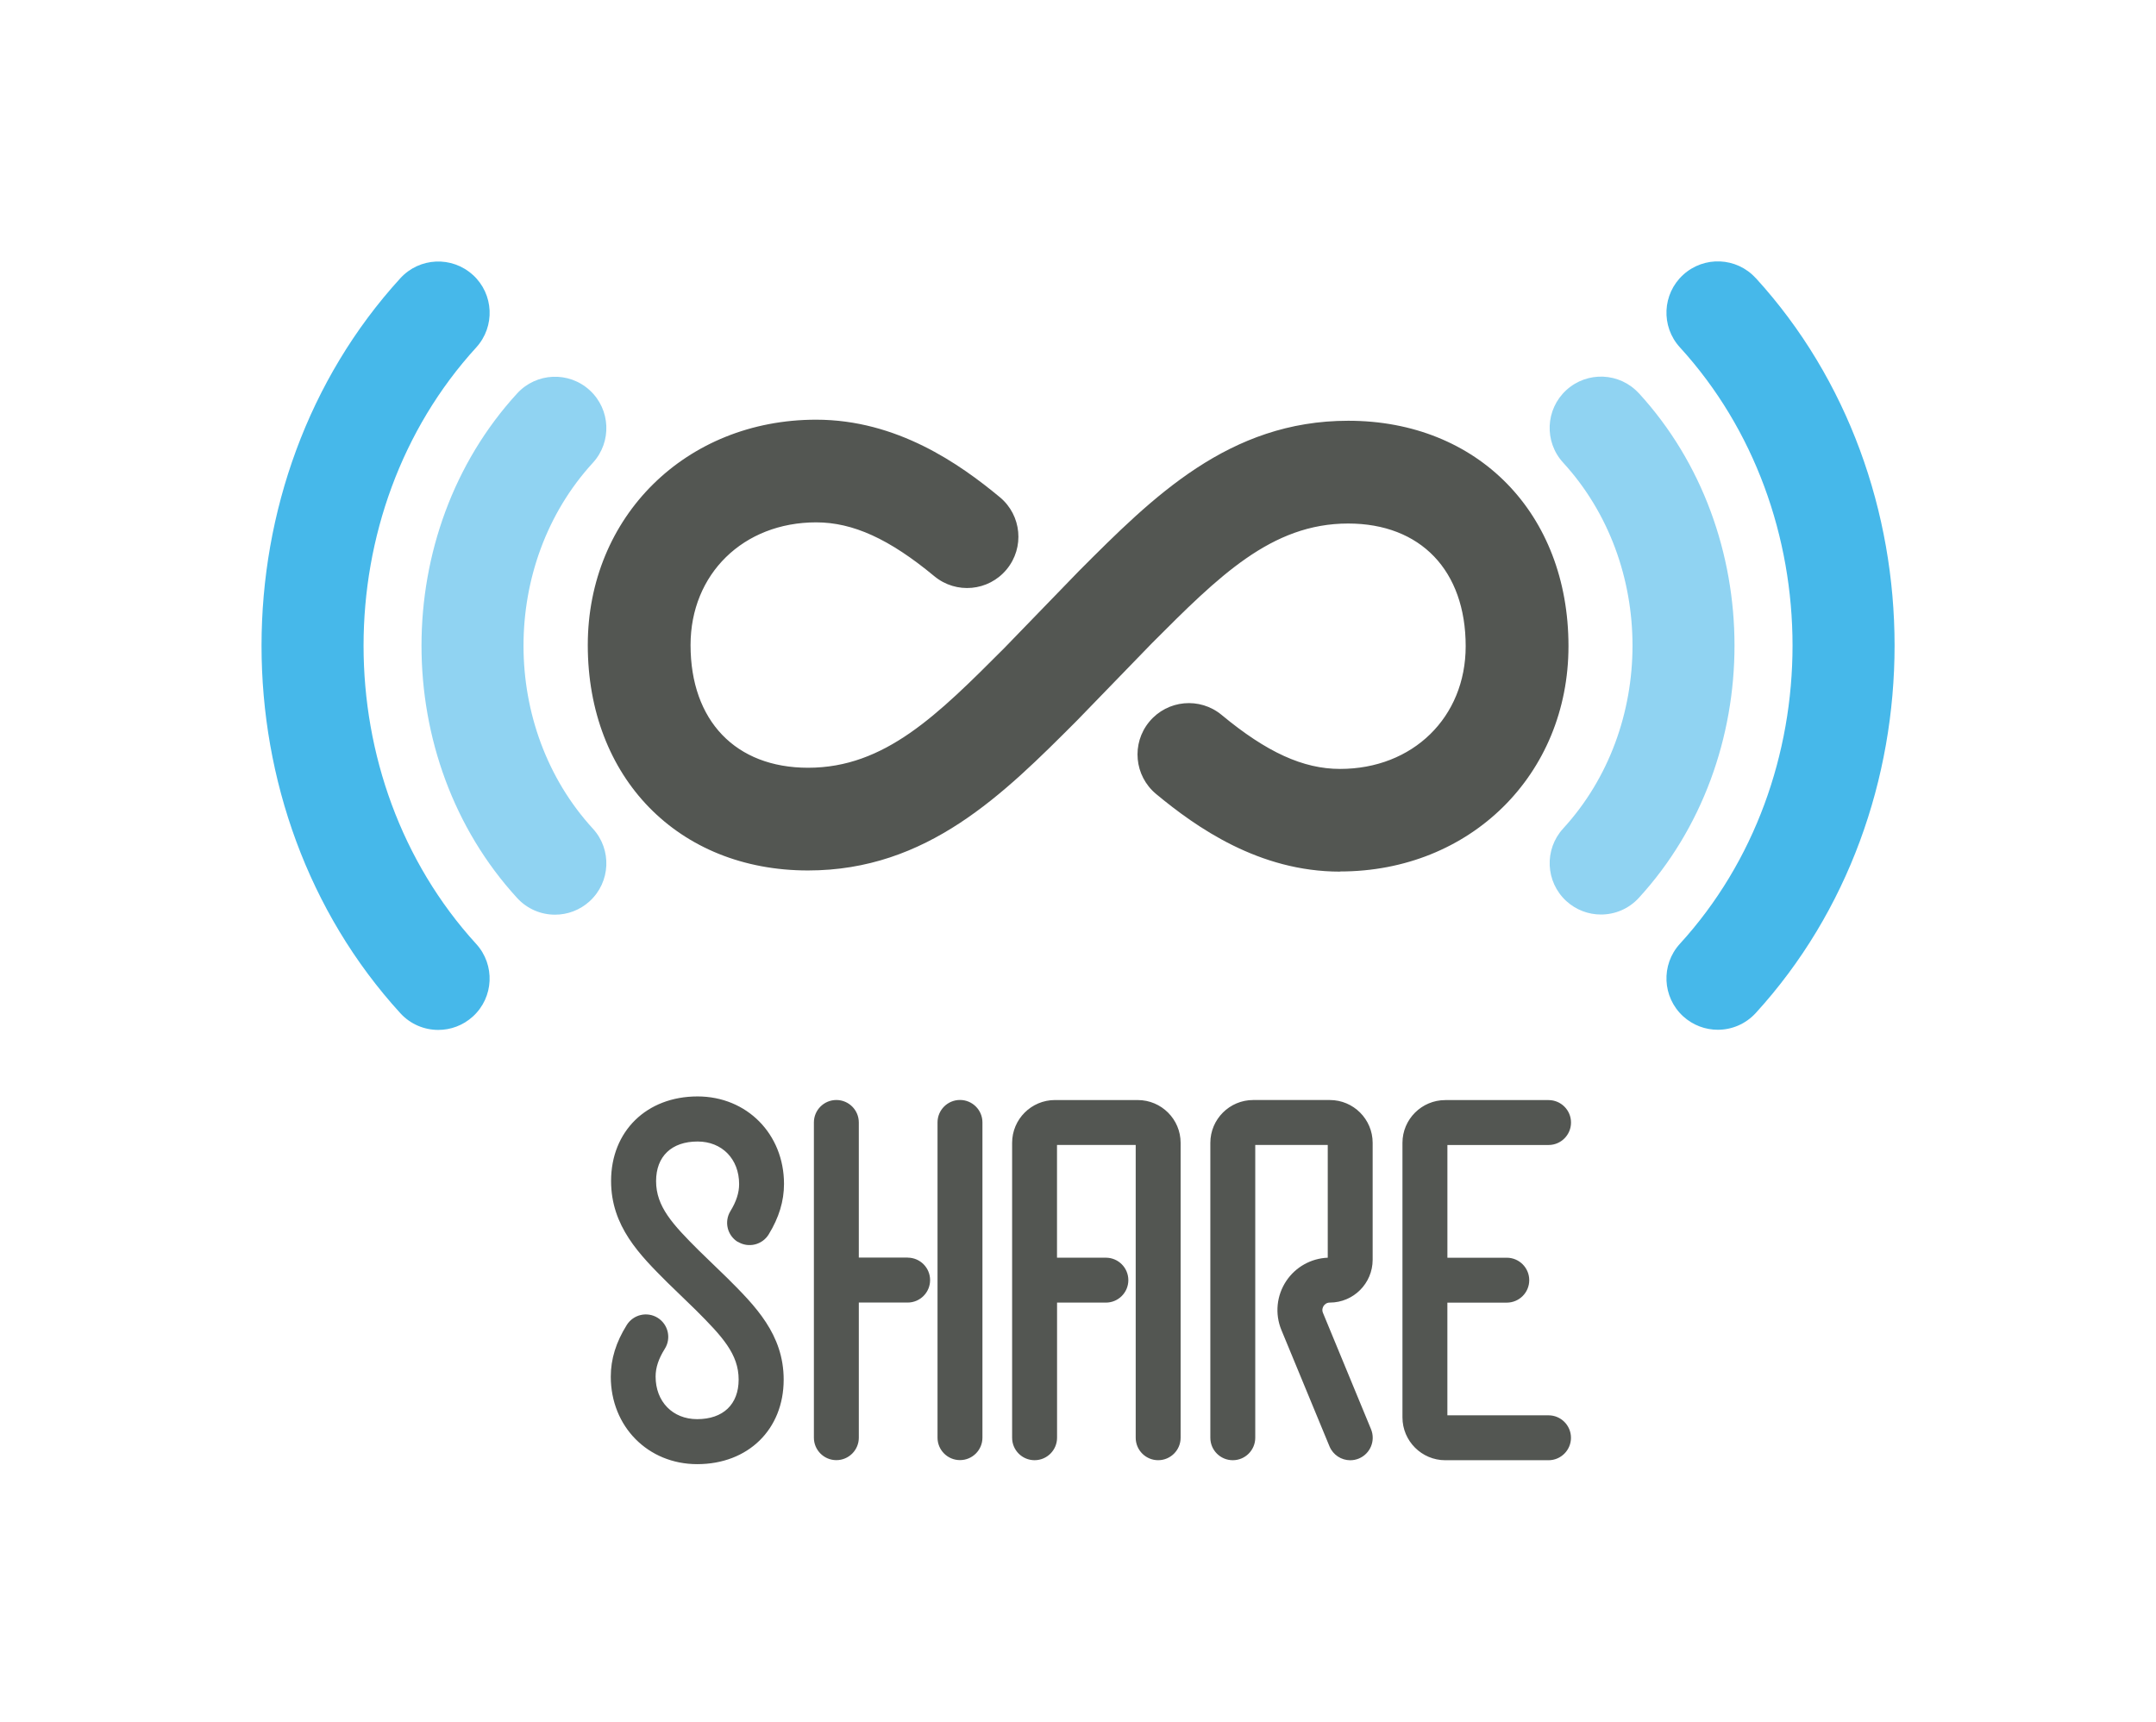
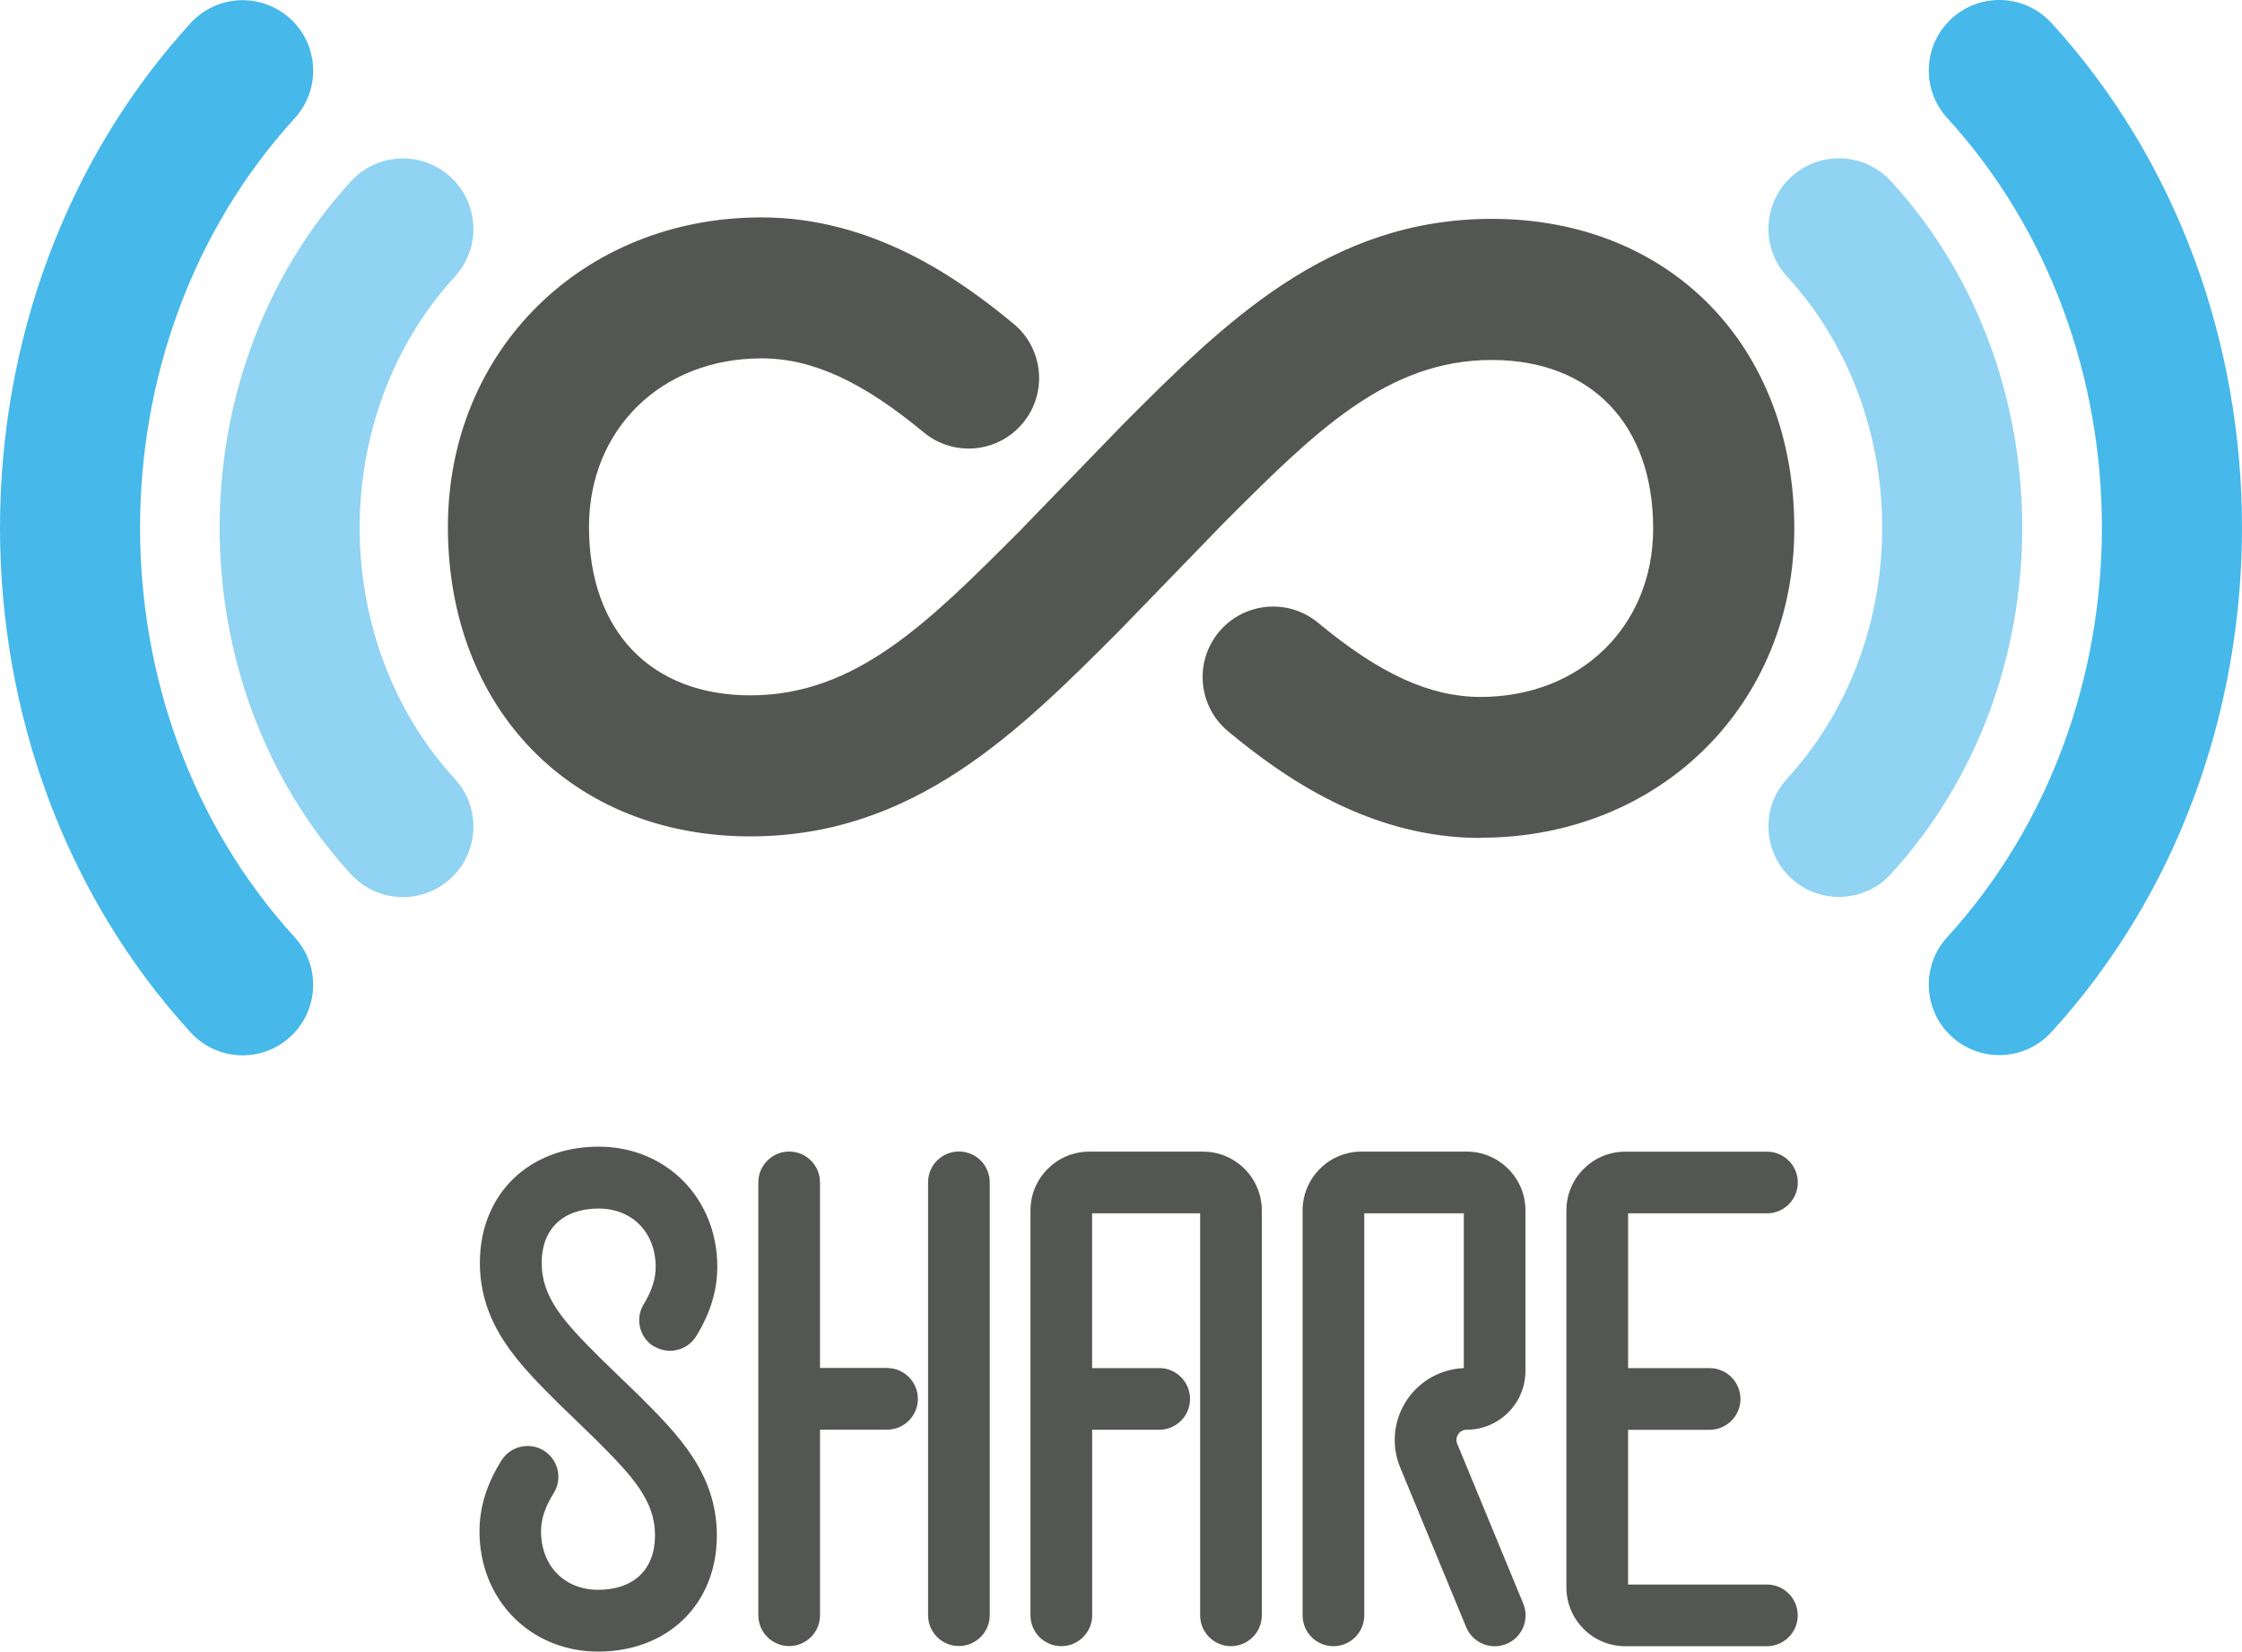
- <svg xmlns="http://www.w3.org/2000/svg" viewBox="0 0 480 383.373" height="383.373" width="480">
-   <path d="M105.28 61.22c-4.663-4.26-11.893-3.93-16.15.732-41.204 45.117-41.204 118.53 0 163.65 2.255 2.47 5.344 3.722 8.445 3.722 2.752 0 5.512-.988 7.706-2.99 4.67-4.258 4.99-11.49.74-16.15-33.44-36.62-33.44-96.2 0-132.815 4.26-4.67 3.93-11.9-.73-16.15m285.59.7c-4.25-4.66-11.48-4.99-16.15-.73-4.66 4.25-4.99 11.49-.73 16.15 33.44 36.61 33.44 96.19 0 132.81-4.26 4.66-3.93 11.89.73 16.15 2.2 2 4.96 2.99 7.71 2.99 3.1 0 6.19-1.26 8.45-3.73 41.21-45.12 41.21-118.53 0-163.65" fill="#46b8ea" />
-   <path d="M131.29 86.892c-4.653-4.267-11.884-3.952-16.15.703-28.397 30.978-28.397 81.384 0 112.362 2.255 2.46 5.337 3.708 8.43 3.708 2.76 0 5.527-.994 7.72-3.005 4.655-4.267 4.97-11.497.703-16.152-20.588-22.46-20.588-59.004 0-81.464 4.267-4.655 3.952-11.885-.702-16.152m233.57.673c-4.26-4.653-11.49-4.966-16.15-.7-4.65 4.264-4.97 11.496-.7 16.15 20.59 22.46 20.59 59.005 0 81.464-4.26 4.65-3.95 11.88.7 16.15 2.2 2.01 4.96 3 7.72 3 3.1 0 6.18-1.25 8.43-3.71 28.4-30.98 28.4-81.39 0-112.37" fill="#90d3f2" />
-   <path d="M298.323 194.077c-18.02 0-31.995-9.866-40.94-17.288-4.86-4.04-5.53-11.24-1.5-16.1 4.033-4.86 11.24-5.53 16.098-1.5 10.02 8.31 18.15 12.02 26.35 12.02 16.21 0 27.98-11.49 27.98-27.32 0-16.85-10.03-27.32-26.17-27.32-17.08 0-28.82 11.76-43.68 26.65l-16.67 17.2c-16.41 16.44-33.34 33.4-59.9 33.4-28.87 0-49.03-20.64-49.03-50.18 0-28.61 21.86-50.19 50.84-50.19 18 0 31.96 9.85 40.89 17.25 4.87 4.03 5.54 11.24 1.51 16.1-4.03 4.86-11.23 5.53-16.09 1.5-10-8.29-18.11-11.99-26.3-11.99-16.21 0-27.97 11.49-27.97 27.32 0 16.85 10.03 27.32 26.17 27.32 17.09 0 28.82-11.76 43.68-26.65l16.67-17.21c16.41-16.445 33.34-33.403 59.9-33.403 28.87 0 49.037 20.63 49.037 50.174 0 28.61-21.856 50.184-50.84 50.184m-84.63 50.876c-2.764 0-5.003 2.24-5.003 5v70.19c0 2.767 2.24 5 5 5s5-2.24 5-5v-70.19c0-2.76-2.24-5-5-5m-11.64 35.098H191.2v-30.09c0-2.762-2.24-5-5-5s-5 2.238-5 5v70.19c0 2.76 2.24 5 5 5 2.763 0 5.002-2.24 5.002-5v-30.09h10.87c2.76 0 5-2.24 5-5s-2.24-5-5-5m51.25-35.092h-18.45c-5.26 0-9.54 4.275-9.54 9.534v65.66c0 2.77 2.24 5 5 5s5.005-2.24 5.005-5v-30.09h10.87c2.76 0 5-2.24 5-5s-2.24-5-5-5h-10.88v-25.1h17.52v65.19c0 2.765 2.24 5 5 5s5-2.24 5-5v-65.66c0-5.255-4.278-9.53-9.537-9.53m41.23 47.393c-.3-.714-.03-1.285.15-1.56.18-.275.61-.738 1.38-.738 5.26 0 9.53-4.278 9.53-9.537v-26.03c0-5.26-4.276-9.535-9.53-9.535H279c-5.26 0-9.537 4.28-9.537 9.54v65.66c0 2.77 2.24 5 5 5s5-2.24 5-5v-65.19h16.14v25.1c-3.723.15-7.147 2.06-9.23 5.17-2.17 3.25-2.574 7.34-1.085 10.94l10.7 25.89c.8 1.93 2.66 3.1 4.625 3.1.64 0 1.285-.128 1.91-.38 2.553-1.06 3.766-3.98 2.713-6.538l-10.69-25.88m50.21 22.792h-22.52v-25.09h13.216c2.77 0 5.01-2.24 5.01-5s-2.24-5-5-5h-13.22v-25.1h22.52c2.76 0 5-2.24 5-5 0-2.768-2.24-5-5-5h-22.99c-5.258 0-9.537 4.27-9.537 9.53v61.12c0 5.26 4.28 9.54 9.537 9.54h22.98c2.76 0 5-2.24 5-5s-2.24-5-5-5M164.27 276.5c2.357 1.442 5.437.698 6.877-1.66 2.29-3.745 3.4-7.416 3.4-11.222 0-11.11-8.27-19.485-19.25-19.485-11.33 0-19.25 7.74-19.25 18.823 0 10.1 6.355 16.44 12.57 22.64l6.27 6.075c5.93 5.92 9.56 9.84 9.56 15.5 0 5.53-3.45 8.82-9.24 8.82-5.445 0-9.246-3.9-9.246-9.48 0-1.99.65-3.96 2.05-6.19 1.47-2.34.76-5.42-1.58-6.89-2.34-1.46-5.42-.75-6.89 1.59-2.4 3.84-3.56 7.6-3.56 11.5 0 11.11 8.276 19.49 19.248 19.49 11.33 0 19.244-7.74 19.244-18.82 0-10.09-6.353-16.44-12.57-22.64l-6.27-6.07c-5.93-5.91-9.565-9.83-9.565-15.49 0-5.52 3.455-8.82 9.243-8.82 5.44 0 9.244 3.9 9.244 9.49 0 1.91-.63 3.88-1.94 6.01-1.44 2.36-.695 5.43 1.66 6.87" fill="#535652" />
+ <svg xmlns="http://www.w3.org/2000/svg" viewBox="0 0 363.572 267.814" height="267.814" width="363.572">
+   <path d="M47.053 3.023c-4.663-4.26-11.893-3.93-16.15.732-41.204 45.117-41.204 118.53 0 163.65 2.255 2.47 5.344 3.722 8.445 3.722 2.752 0 5.512-.988 7.706-2.99 4.67-4.258 4.99-11.49.74-16.15-33.44-36.62-33.44-96.2 0-132.815 4.26-4.67 3.93-11.9-.73-16.15m285.59.7c-4.25-4.66-11.48-4.99-16.15-.73-4.66 4.25-4.99 11.49-.73 16.15 33.44 36.61 33.44 96.19 0 132.81-4.26 4.66-3.93 11.89.73 16.15 2.2 2 4.96 2.99 7.71 2.99 3.1 0 6.19-1.26 8.45-3.73 41.21-45.12 41.21-118.53 0-163.65" fill="#46b8ea" />
+   <path d="M73.063 28.695c-4.653-4.267-11.884-3.952-16.15.703-28.397 30.978-28.397 81.384 0 112.362 2.255 2.46 5.337 3.708 8.43 3.708 2.76 0 5.527-.994 7.72-3.005 4.655-4.267 4.97-11.497.703-16.152-20.588-22.46-20.588-59 0-81.46 4.267-4.653 3.952-11.883-.702-16.15m233.57.673c-4.26-4.653-11.49-4.966-16.15-.7-4.65 4.264-4.97 11.496-.7 16.15 20.59 22.46 20.59 59.005 0 81.464-4.26 4.65-3.95 11.88.7 16.15 2.2 2.01 4.96 3 7.72 3 3.1 0 6.18-1.25 8.43-3.71 28.4-30.98 28.4-81.39 0-112.37" fill="#90d3f2" />
+   <path d="M240.096 135.88c-18.02 0-31.995-9.866-40.94-17.288-4.86-4.04-5.53-11.24-1.5-16.1 4.033-4.86 11.24-5.53 16.098-1.5 10.02 8.31 18.15 12.02 26.35 12.02 16.21 0 27.98-11.49 27.98-27.32 0-16.85-10.03-27.32-26.17-27.32-17.08 0-28.82 11.76-43.68 26.65l-16.67 17.2c-16.41 16.44-33.34 33.4-59.9 33.4-28.87 0-49.03-20.64-49.03-50.18 0-28.61 21.86-50.19 50.84-50.19 18 0 31.96 9.85 40.89 17.25 4.87 4.03 5.54 11.24 1.51 16.1-4.03 4.86-11.23 5.53-16.09 1.5-10-8.29-18.11-11.99-26.3-11.99-16.21 0-27.97 11.49-27.97 27.32 0 16.85 10.03 27.32 26.17 27.32 17.09 0 28.82-11.76 43.68-26.65l16.67-17.21c16.41-16.445 33.34-33.403 59.9-33.403 28.87 0 49.037 20.63 49.037 50.17 0 28.61-21.85 50.182-50.84 50.182M155.5 186.72c-2.76 0-5 2.24-5 5v70.19c0 2.768 2.24 5 5 5s5-2.24 5-5v-70.19c0-2.76-2.24-5-5-5m-11.64 35.1h-10.885v-30.09c0-2.76-2.24-5-5-5s-5 2.24-5 5v70.19c0 2.76 2.24 5 5 5 2.763 0 5.002-2.24 5.002-5v-30.09h10.87c2.76 0 5-2.24 5-5s-2.24-5-5-5m51.25-35.09h-18.45c-5.26 0-9.54 4.273-9.54 9.532v65.66c0 2.77 2.24 5 5 5s5.005-2.24 5.005-5v-30.09h10.87c2.76 0 5-2.24 5-5s-2.24-5-5-5H177.1v-25.1h17.52v65.19c0 2.765 2.24 5 5 5s5-2.24 5-5v-65.66c0-5.255-4.278-9.53-9.537-9.53m41.23 47.393c-.3-.714-.03-1.285.15-1.56.18-.275.61-.738 1.38-.738 5.26 0 9.53-4.278 9.53-9.537v-26.03c0-5.26-4.276-9.533-9.53-9.533h-17.07c-5.26 0-9.537 4.28-9.537 9.54v65.66c0 2.77 2.24 5 5 5s5-2.24 5-5v-65.19h16.14v25.1c-3.723.15-7.147 2.06-9.23 5.17-2.17 3.25-2.574 7.34-1.085 10.94l10.7 25.89c.8 1.93 2.66 3.1 4.63 3.1.64 0 1.286-.128 1.91-.38 2.554-1.06 3.767-3.98 2.714-6.538l-10.69-25.88m50.21 22.79h-22.52v-25.09h13.216c2.77 0 5.01-2.24 5.01-5s-2.24-5-5-5h-13.22v-25.1h22.52c2.76 0 5-2.24 5-5 0-2.77-2.24-5-5-5h-22.99c-5.26 0-9.538 4.27-9.538 9.53v61.12c0 5.26 4.28 9.54 9.537 9.54h22.98c2.76 0 5-2.24 5-5s-2.24-5-5-5M106.043 218.3c2.357 1.442 5.437.698 6.877-1.66 2.29-3.745 3.4-7.416 3.4-11.222 0-11.11-8.27-19.483-19.25-19.483-11.33 0-19.25 7.74-19.25 18.823 0 10.1 6.357 16.44 12.57 22.64l6.27 6.075c5.93 5.92 9.56 9.84 9.56 15.5 0 5.53-3.45 8.82-9.24 8.82-5.443 0-9.244-3.9-9.244-9.48 0-1.99.65-3.96 2.05-6.19 1.47-2.34.76-5.42-1.58-6.89-2.34-1.46-5.42-.75-6.89 1.59-2.4 3.84-3.56 7.6-3.56 11.5 0 11.11 8.276 19.49 19.248 19.49 11.33 0 19.244-7.74 19.244-18.82 0-10.09-6.355-16.44-12.57-22.64l-6.27-6.07c-5.93-5.91-9.567-9.83-9.567-15.49 0-5.52 3.458-8.82 9.246-8.82 5.44 0 9.243 3.9 9.243 9.49 0 1.91-.63 3.88-1.94 6.01-1.44 2.36-.695 5.43 1.66 6.87" fill="#535652" />
</svg>
